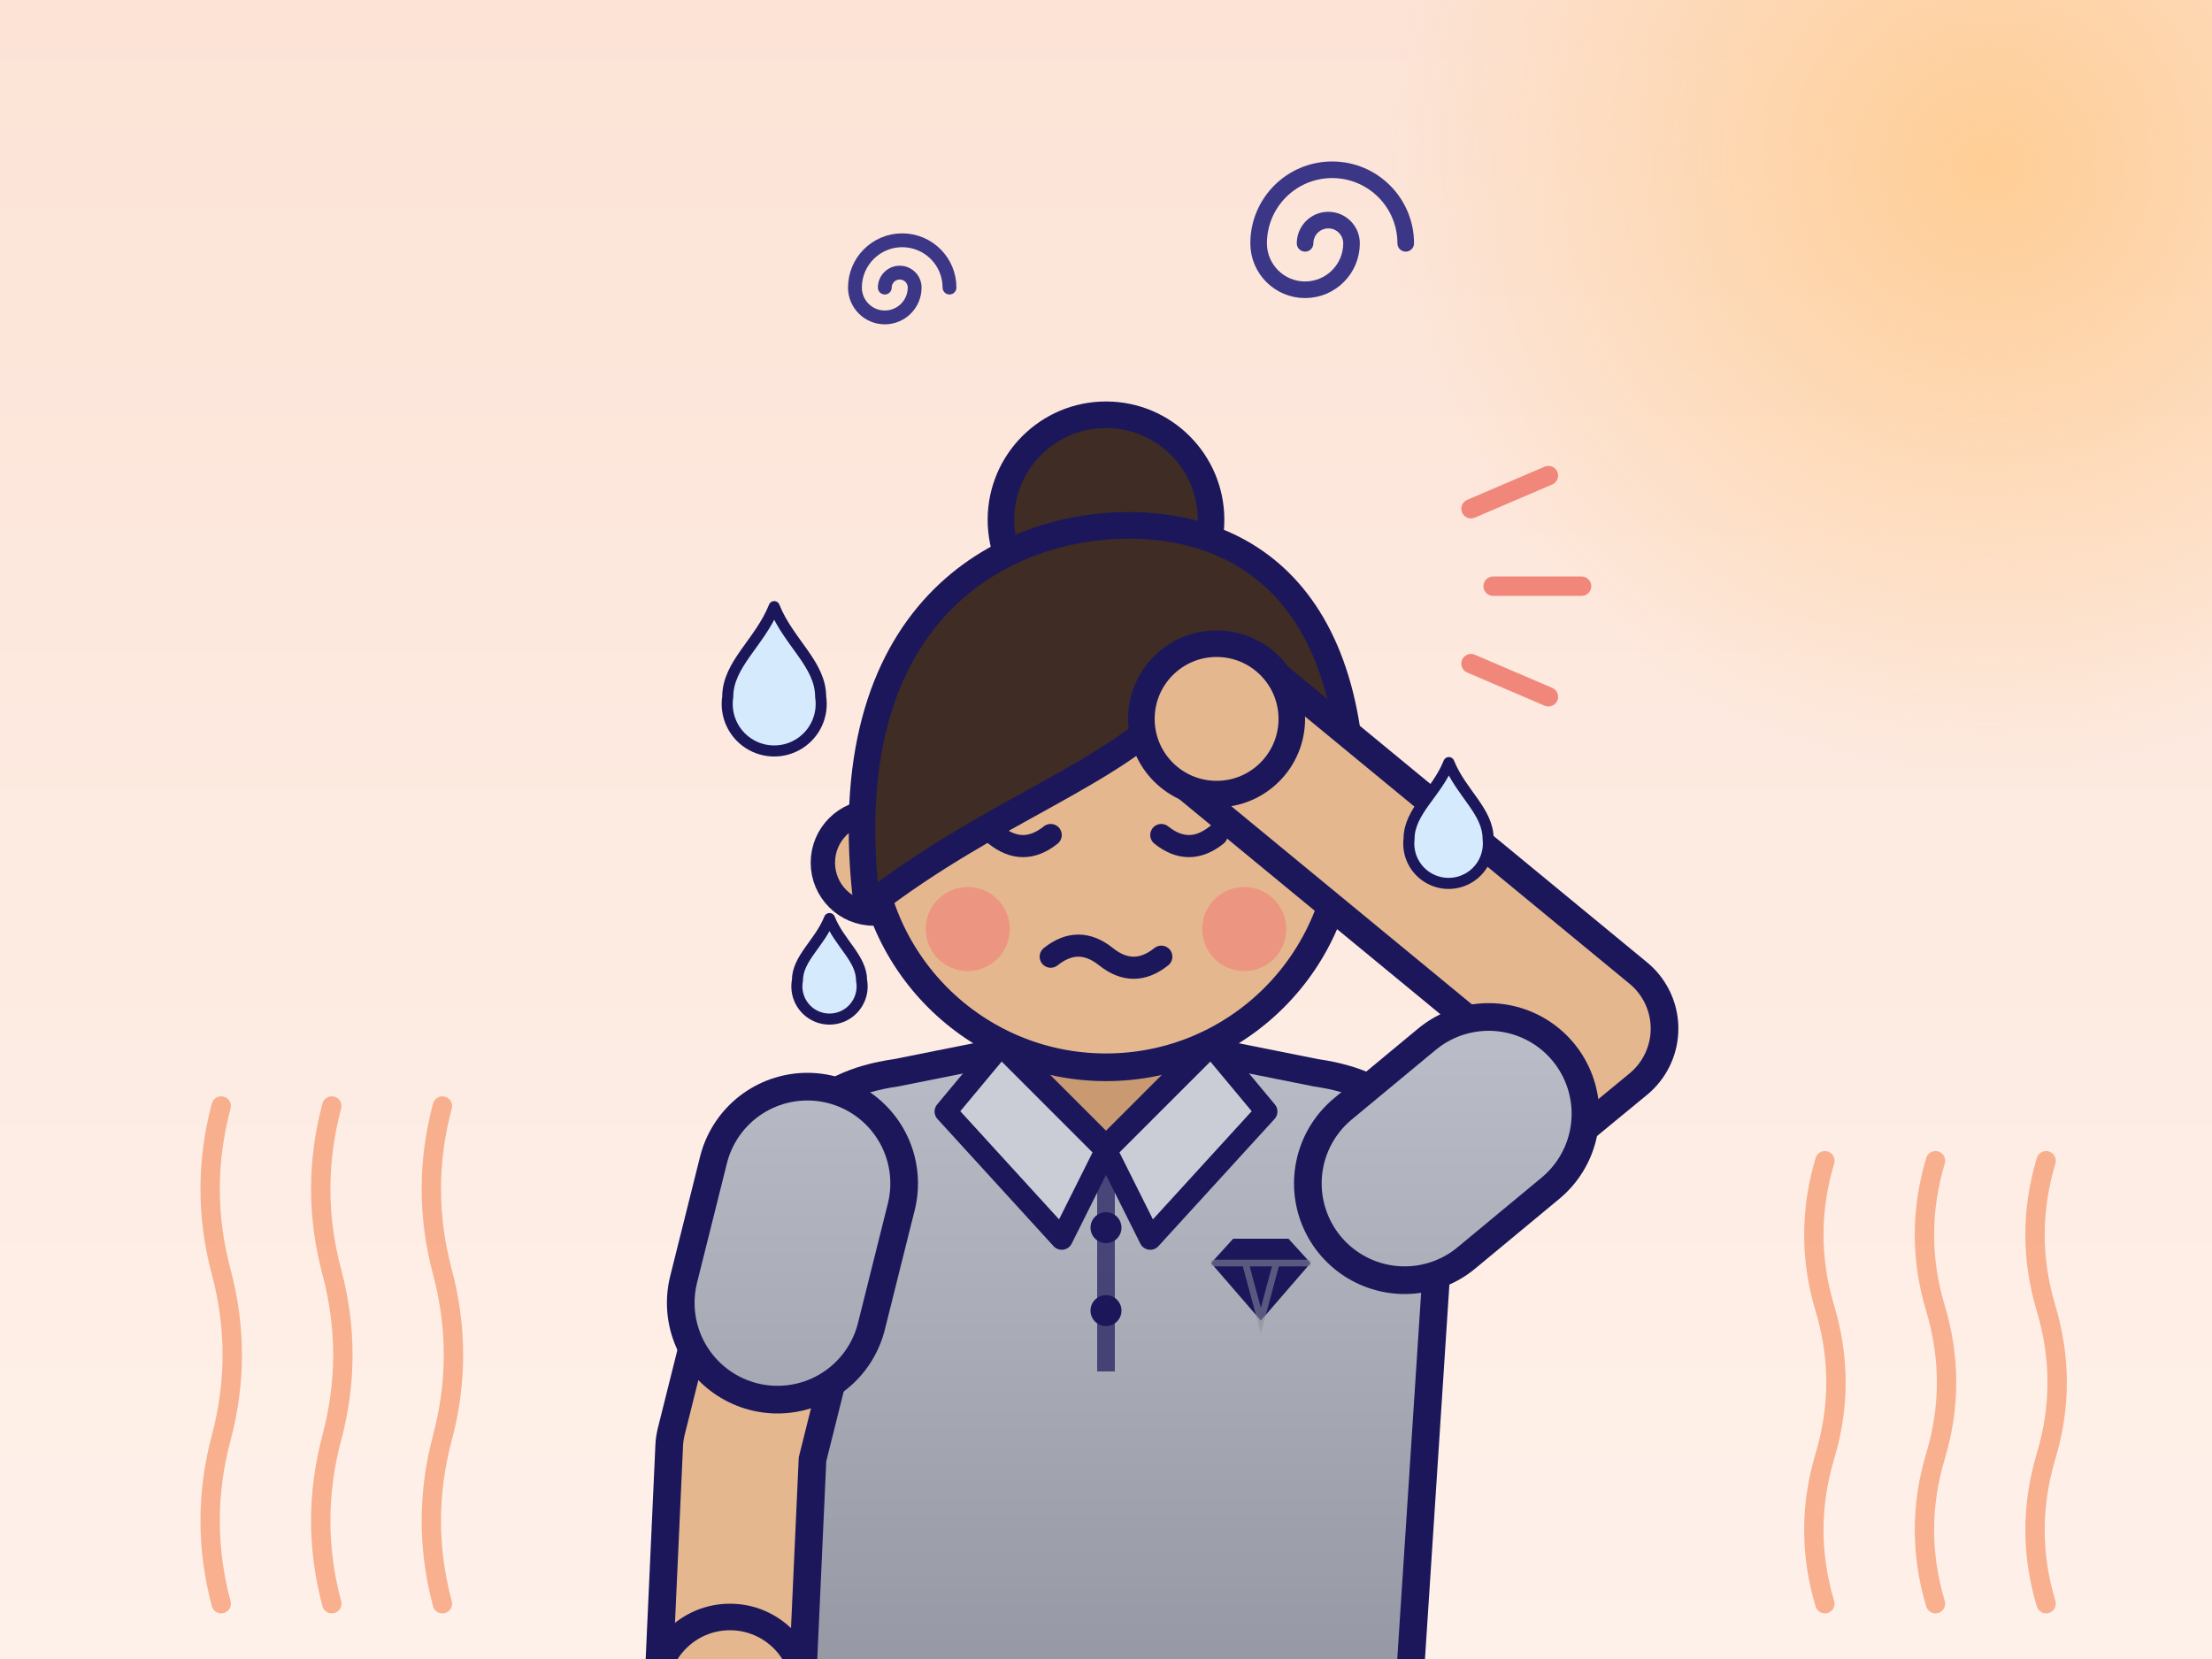
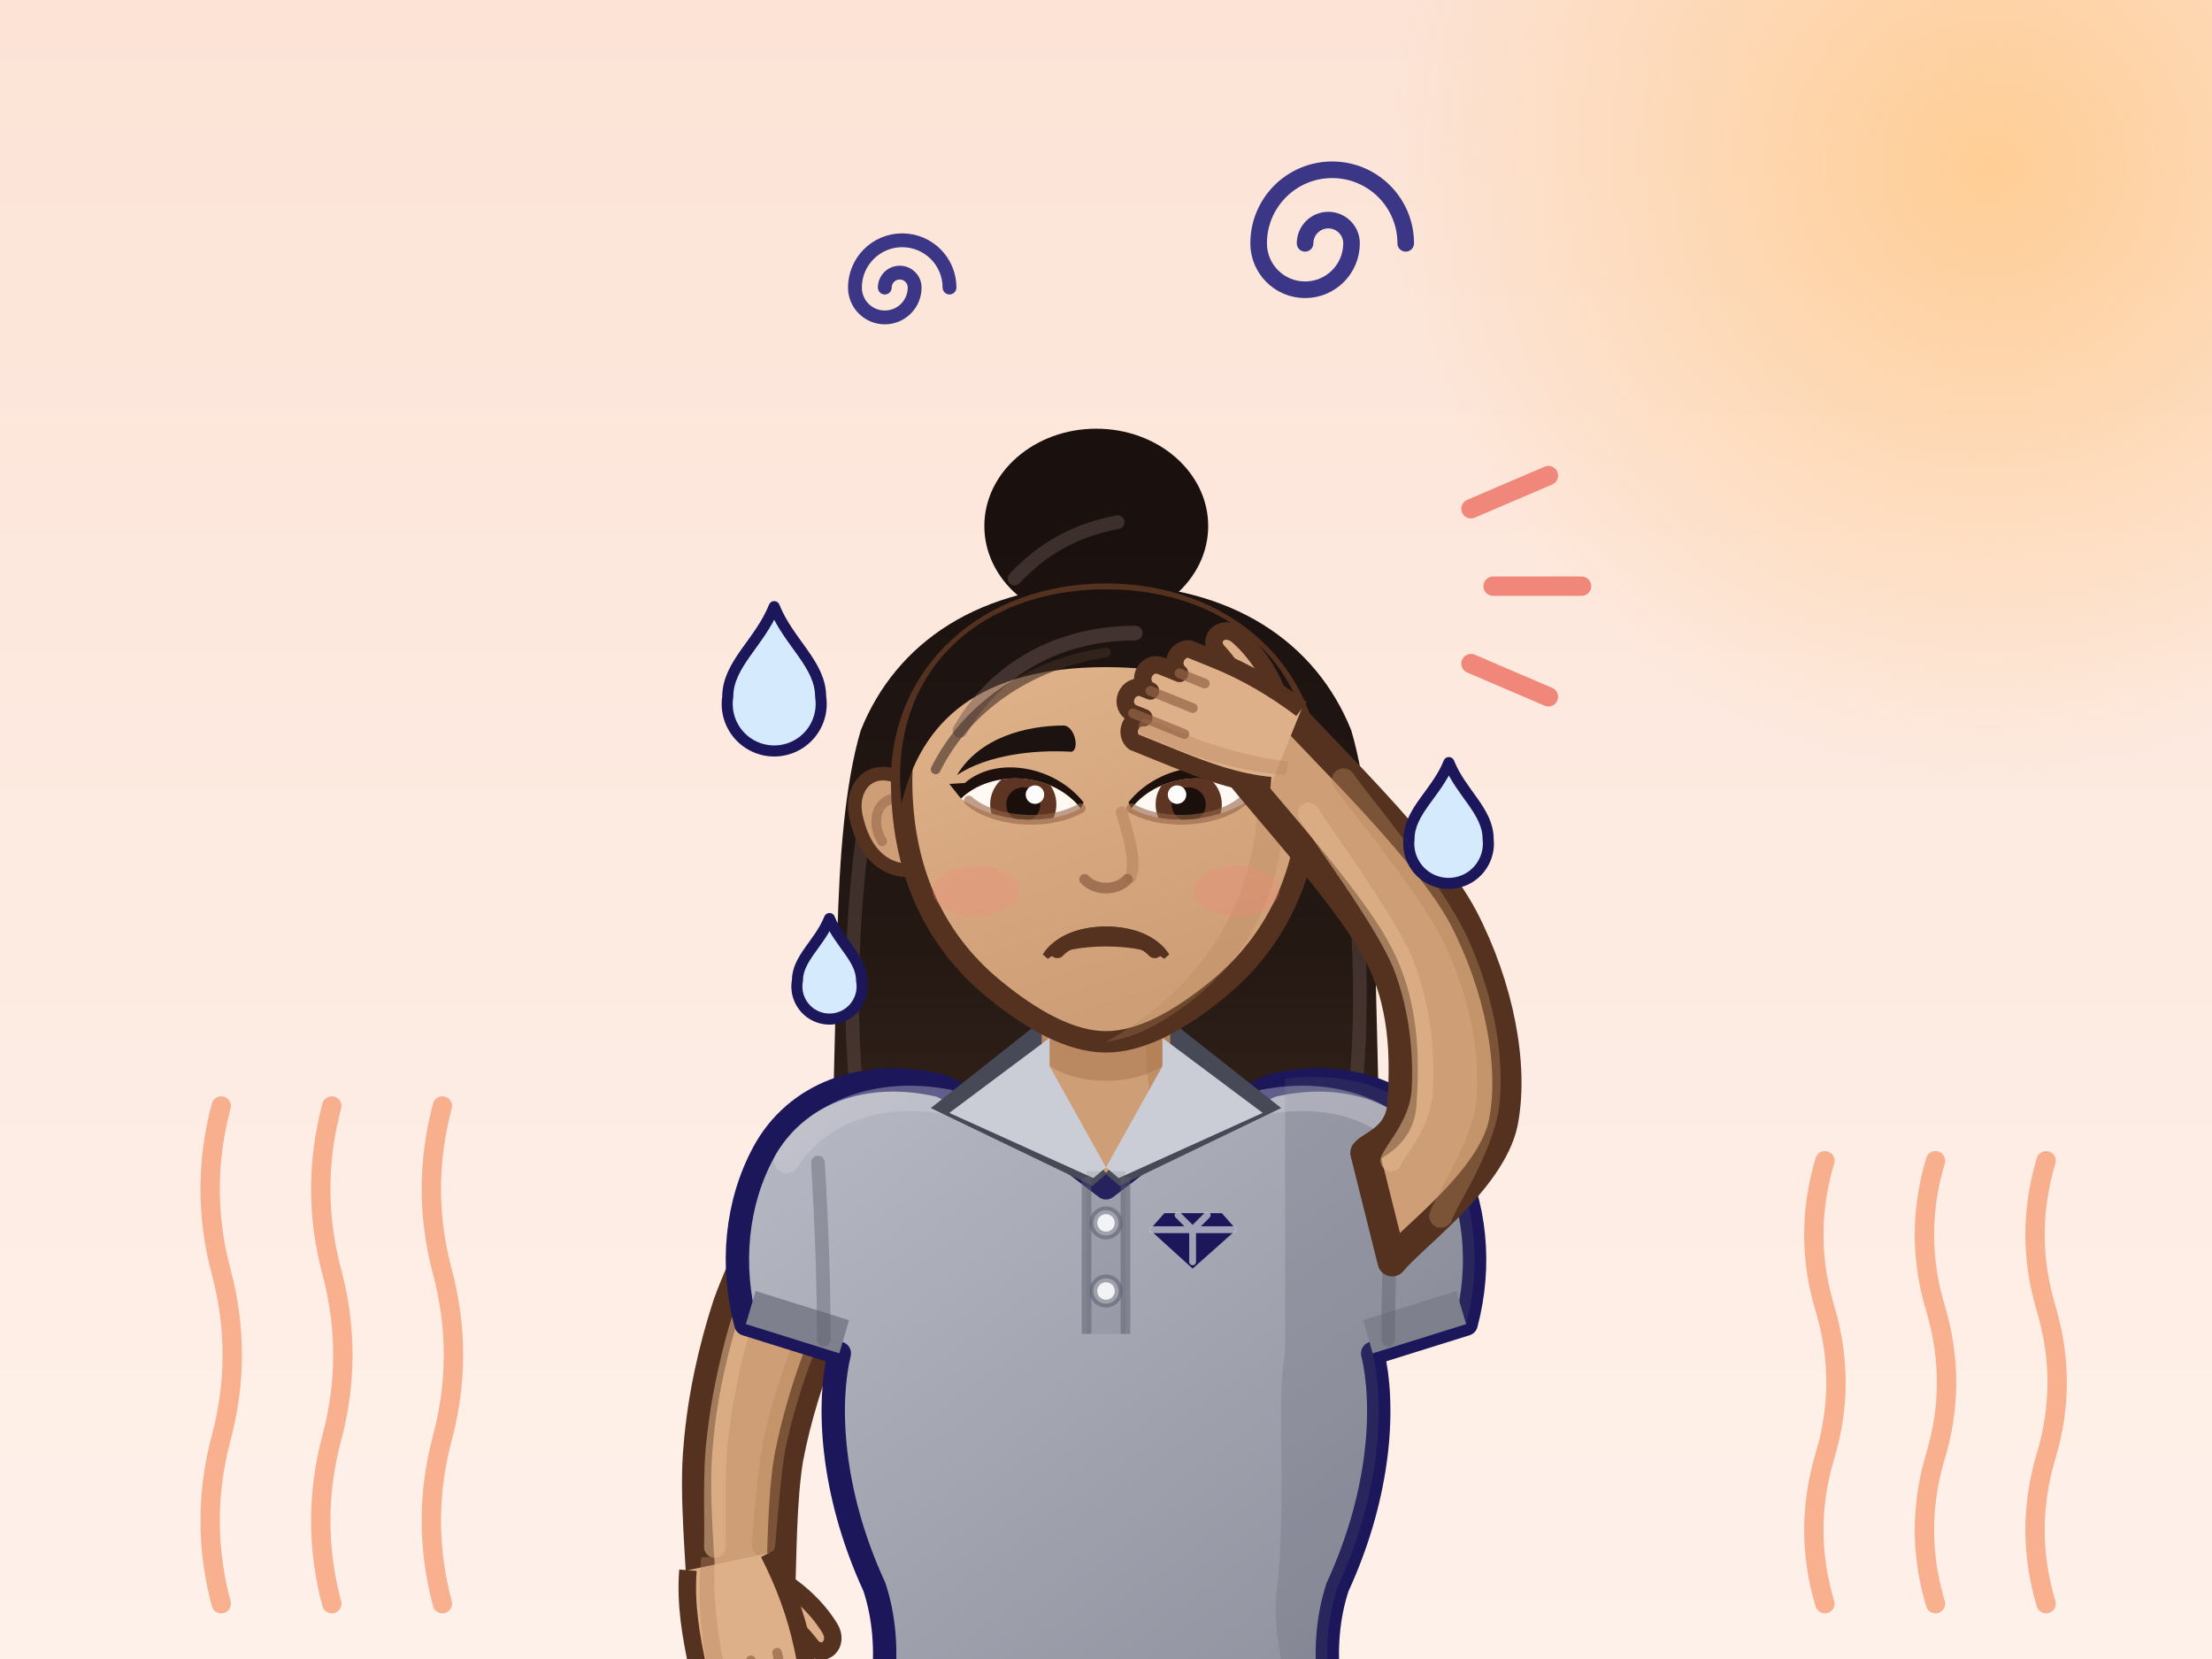
<svg xmlns="http://www.w3.org/2000/svg" width="400" height="300" viewBox="0 0 400 300">
  <defs>
    <linearGradient id="whI_l1" x1="0" y1="0" x2="0" y2="300" gradientUnits="userSpaceOnUse">
      <stop offset="0" stop-color="#FCE3D6" />
      <stop offset="1" stop-color="#FEF1EA" />
    </linearGradient>
+     <linearGradient id="kq" gradientUnits="userSpaceOnUse" x1="-38" y1="-160" x2="20" y2="-82">
+       <stop offset="0" stop-color="#B9BBC6" />
+       <stop offset="1" stop-color="#8D8F9C" />
+     </linearGradient>
+     <linearGradient id="kr" gradientUnits="userSpaceOnUse" x1="-28" y1="-88" x2="24" y2="-8">
+       <stop offset="0" stop-color="#363177" />
+       <stop offset="1" stop-color="#262257" />
+     </linearGradient>
+     <linearGradient id="kj" x1="0" y1="0" x2=".3" y2="1">
+       <stop offset="0" stop-color="#E4B78F" />
+       <stop offset="1" stop-color="#CE9E76" />
+     </linearGradient>
    <radialGradient id="whI_r2" cx="0.5" cy="0.5" r="0.5">
      <stop offset="0" stop-color="#FFCB8E" stop-opacity="0.9" />
      <stop offset="1" stop-color="#FFCB8E" stop-opacity="0" />
    </radialGradient>
-     <linearGradient id="whI_polo" x1="0" y1="-140" x2="0" y2="-70" gradientUnits="userSpaceOnUse">
-       <stop offset="0" stop-color="#B9BBC6" />
-       <stop offset="1" stop-color="#8D8F9C" />
+     <linearGradient id="kh" gradientUnits="userSpaceOnUse" x1="0" y1="-212" x2="0" y2="-128">
+       <stop offset="0" stop-color="#1A110F" />
+       <stop offset=".5" stop-color="#241813" />
+       <stop offset=".8" stop-color="#35231B" />
+       <stop offset="1" stop-color="#5A3A29" />
    </linearGradient>
+     <clipPath id="ke">
+       <path d="M6.1 1C3.1-2.8-3.1-3-6.2 0C-3.1 2.3 2.5 3 6.1 1Z" />
+     </clipPath>
+     <g id="ky">
+       <path d="M6.1 1C3.1-2.8-3.1-3-6.2 0C-3.1 2.3 2.5 3 6.1 1Z" fill="#FFF8F3" />
+       <g clip-path="url(#ke)">
+         <circle cx=".2" cy=".6" r="3.4" fill="#5E3522" />
+         <circle cx=".2" cy=".6" r="1.75" fill="#1A0F0B" />
+       </g>
+       <circle cx="1.4" cy="-.4" r=".95" fill="#FFFCFC" />
+       <path d="M6.1 1C3.1-2.8-3.1-3-6.2 0L-7.4-1.5L-5.8-1.6C-2.6-4.4 3.4-3.4 6.4 .4Z" fill="#1E110D" />
+       <path d="M-5.4 .2C-3.1 2.3 2.5 3 6.1 1" fill="none" stroke="#946447" stroke-width="1" stroke-opacity=".6" stroke-linecap="round" />
+     </g>
+     <g id="w1">
+       <g stroke="#55321F" stroke-width="1.8" stroke-linejoin="round">
+         <path d="M-4.1 -.5C-6.3 1.2-8.1 3.7-9 6.2C-9.7 8.1-7.7 9.2-6.8 7.7C-6.1 6.2-5.4 5.2-4.5 4.5Z" fill="#DDB089" />
+         <path d="M-4.5 -2.6C-5.4 .8-5.9 4.1-5.9 7.5L-5.9 10.4A1.4 1.3 0 0 0-3.2 10.4L-3.2 12.5A1.4 1.3 0 0 0-.4 12.5L-.4 13.3A1.4 1.3 0 0 0 2.4 13.3L2.4 12.1A1.4 1.3 0 0 0 5.1 12.1L5.1 7.5C5.1 4.1 5 .8 4 -2.6" fill="#DDB089" />
+         <path d="M2.4 -3.6C3.6 .2 4.1 4 4.1 7.5L4.1 11.8C3.4 12.6 2.4 12.4 2.4 11.6L2.4 7.5C2.4 4 2 .2 1 -3.4Z" fill="#B5845C" fill-opacity=".38" stroke="none" />
+         <path d="M-3.2 10.4V7.6M-.4 12.5V7.8M2.4 13.3V7.6" fill="none" stroke="#946447" stroke-width="1" stroke-opacity=".7" stroke-linecap="round" />
+       </g>
+     </g>
  </defs>
  <rect width="400" height="300" fill="url(#whI_l1)" />
  <circle cx="360" cy="30" r="110" fill="url(#whI_r2)" />
  <path d="M40 290q-4 -15 0 -30q4 -15 0 -30q-4 -15 0 -30M60 290q-4 -15 0 -30q4 -15 0 -30q-4 -15 0 -30M80 290q-4 -15 0 -30q4 -15 0 -30q-4 -15 0 -30" fill="none" stroke="#F6A078" stroke-width="3.5" stroke-linecap="round" opacity="0.8" />
  <path d="M330 290q-4 -13.3 0 -26.7q4 -13.3 0 -26.7q-4 -13.3 0 -26.7M350 290q-4 -13.3 0 -26.7q4 -13.3 0 -26.7q-4 -13.3 0 -26.7M370 290q-4 -13.3 0 -26.7q4 -13.3 0 -26.7q-4 -13.3 0 -26.7" fill="none" stroke="#F6A078" stroke-width="3.5" stroke-linecap="round" opacity="0.8" />
-   <g transform="translate(200 470) scale(2)">
+   <g transform="translate(200 470) scale(1.76)">
    <g>
-       <g transform="rotate(0 0 -145)">
-         <circle cx="0" cy="-188" r="9.5" fill="#3E2C25" stroke="#1B175A" stroke-width="2.4" />
+       <ellipse cx="-1" cy="-213" rx="11.5" ry="10" fill="url(#kh)" />
+       <path d="M-9.4 -207.6C-6.4 -210.8-3 -212.6 1.2 -213.4" fill="none" stroke="#6A5550" stroke-width="1.4" stroke-opacity=".45" stroke-linecap="round" />
+       <path d="M0 -207C-13 -207-21.6 -201-25.2 -192C-26.8 -186.6-27.4 -179-27.6 -171C-27.8 -163-28 -155-28.2 -146C-18.6 -150.2-9.4 -151.8 0 -151.8C9.4 -151.8 18.6 -150.2 28.2 -146C28 -155 27.8 -163 27.6 -171C27.4 -179 26.8 -186.6 25.2 -192C21.6 -201 13 -207 0 -207Z" fill="url(#kh)" />
+       <path d="M-24.6 -184C-26.4 -172-26.6 -160-25 -150M24.6 -184C26.4 -172 26.6 -160 25 -150" fill="none" stroke="#6A5550" stroke-width="1.4" stroke-opacity=".42" stroke-linecap="round" />
+     </g>
+     <g transform="scale(-1 1)">
+       <path d="M32.9-146.1C33.9-143.9 37.3-137.5 38.9-133C40.4-128.4 41.5-123.4 41.9-118.5C42.4-113.6 41.6-106.1 41.6-103.6L33.4-104.4C33.3-106.6 33.3-113.1 32.6-117.2C31.8-121.4 30.5-125.5 29-129.3C27.4-133 24.1-138.1 23.1-139.9Z" fill="#CE9E76" stroke="#55321F" stroke-width="3" stroke-linejoin="round" />
+       <path d="M33.6-140.7C34.3-138.9 36.6-133.9 37.7-130.4C38.7-126.8 39.5-123.1 39.9-119.4C40.4-115.7 40.1-110 40.2-108.1" fill="none" stroke="#E4B78F" stroke-width="2.2" stroke-opacity=".55" stroke-linecap="round" />
+       <path d="M27-137.1C27.7-135.6 30-131.3 31.2-128.2C32.4-125.1 33.4-121.8 34.1-118.5C34.7-115.2 35-110 35.2-108.3" fill="none" stroke="#B5845C" stroke-width="2.4" stroke-opacity=".4" stroke-linecap="round" />
+       <g transform="translate(38.5 -104) rotate(12)">
+         <use href="#w1" />
+       </g>
+     </g>
+     <path d="M-6.2 -171C-6.8 -158-7.6 -150-8.4 -145H8.4C7.6 -150 6.8 -158 6.2 -171Z" fill="#CE9E76" />
+     <path d="M3.4 -170C4 -158 4.8 -150 5.6 -145H8.4C7.6 -150 6.8 -158 6.2 -171Z" fill="#A8744C" fill-opacity=".35" />
+     <path d="M-6.4 -163.8C-4.2 -157.6 4.2 -157.6 6.4 -163.8L6.8 -158.4C4 -155.2-4 -155.2-6.8 -158.4Z" fill="#A8744C" fill-opacity=".5" />
+     <g>
+       <path d="M0 -145L8.5 -151.5L17 -155.5C25 -157.4 32 -154.6 35.2 -148.6C38 -143.4 38.6 -137 37 -131L27.4 -128C28.6 -123 28.4 -114 23.8 -104C21.8 -98 22.6 -90 26.4 -84C8.8 -80.4-8.8 -80.4-26.4 -84C-22.6 -90-21.8 -98-23.8 -104C-28.4 -114-28.6 -123-27.4 -128L-37 -131C-38.6 -137-38 -143.4-35.2 -148.6C-32 -154.6-25 -157.4-17 -155.5L-8.5 -151.5Z" fill="url(#kq)" stroke="#1B175A" stroke-width="2.4" stroke-linejoin="round" />
+       <path d="M18.4 -156.2C26 -157.2 32.4 -154.4 35.2 -148.6C38 -143.4 38.6 -137 37 -131L27.4 -128C28.6 -123 28.4 -114 23.8 -104C21.8 -98 22.6 -90 26.4 -84C23.8 -83.4 21.4 -83 18.8 -82.7C20.4 -90 16.6 -98 17.6 -104C18.6 -114 17.4 -123 18.4 -128Z" fill="#5C5E6D" fill-opacity=".22" />
+       <path d="M37 -131L27.4 -128L26.4 -131.4L36 -134.4ZM-37 -131L-27.4 -128L-26.4 -131.4L-36 -134.4Z" fill="#7E808E" />
+       <path d="M-16.2 -153.8C-23.4 -155.2-29.6 -152.8-32.8 -147.8M16.2 -153.8C23.4 -155.2 29.6 -152.8 32.8 -147.8" fill="none" stroke="#D2D4DC" stroke-width="2.6" stroke-opacity=".38" stroke-linecap="round" />
+       <path d="M29.6 -147.6C29.2 -141 29 -135.2 29 -129.4M-29.6 -147.6C-29.2 -141-29 -135.2-29 -129.4" fill="none" stroke="#5C5E6D" stroke-width="1.4" stroke-opacity=".4" stroke-linecap="round" />
+       <path d="M-22.8 -90C-8 -86.4 8 -86.4 22.8 -90" fill="none" stroke="#5C5E6D" stroke-width="1.4" stroke-opacity=".3" />
+       <g fill="#474956">
+         <path d="M-6.6 -162.2L-18 -153.2L-1.4 -145.2L0 -146.4L-6.6 -158.6Z" />
+         <path d="M6.6 -162.2L18 -153.2L1.4 -145.2L0 -146.4L6.6 -158.6Z" />
+       </g>
+       <g fill="#CBCDD6">
+         <path d="M-5.8 -160.4L-16.1 -152.7L-1.3 -146L0 -147.1L-5.8 -157.5Z" />
+         <path d="M5.8 -160.4L16.1 -152.7L1.3 -146L0 -147.1L5.8 -157.5Z" />
+       </g>
+       <path d="M-2 -146.7H2V-130H-2Z" fill="#5C5E6D" fill-opacity=".16" />
+       <path d="M-2 -146.1V-130M2 -146.1V-130" fill="none" stroke="#5C5E6D" stroke-width="1" stroke-opacity=".5" />
+       <g fill="#F2F3F6" stroke="#5C5E6D" stroke-width=".8" stroke-opacity=".55">
+         <circle cx="0" cy="-141.4" r="1.3" />
+         <circle cx="0" cy="-134.4" r="1.3" />
+       </g>
+       <path d="M6 -142.4H11.9L13.4 -140.7L8.9 -136.7L4.5 -140.7Z" fill="#1B175A" />
+       <path d="M4.8 -140.7H13.1M7.4 -142.2L8.9 -140.7L10.4 -142.2M8.9 -140.4V-137.4" fill="none" stroke="#B9BBC6" stroke-width=".7" stroke-opacity=".85" stroke-linecap="round" />
+     </g>
+     <g>
+       <g fill="#CE9E76" stroke="#55321F" stroke-width="1.4" stroke-linejoin="round">
+         <path d="M-20.1 -186.5C-23.7 -189.1-26.4 -186.5-25.7 -183.2C-25 -179.9-23.2 -177.6-20.1 -177.6Z" />
+         <path d="M20.1 -186.5C23.7 -189.1 26.4 -186.5 25.7 -183.2C25 -179.9 23.2 -177.6 20.1 -177.6Z" />
+       </g>
+       <path d="M-21.9 -185C-23.7 -184.6-24.1 -182.4-23 -180.6M21.9 -185C23.7 -184.6 24.1 -182.4 23 -180.6" fill="none" stroke="#946447" stroke-width="1" stroke-opacity=".55" stroke-linecap="round" />
+       <path d="M0 -206C12.1 -206 21 -197.9 21 -186.9C21 -178 17.9 -170.7 11.6 -165.5C7.6 -162.2 3.6 -160 0 -160C-3.6 -160-7.6 -162.2-11.6 -165.5C-17.9 -170.7-21 -178-21 -186.9C-21 -197.9-12.1 -206 0 -206Z" fill="url(#kj)" stroke="#55321F" stroke-width="2.2" stroke-linejoin="round" />
+       <path d="M18.3 -184.7C18.3 -175.1 14.3 -167.8 7.1 -163C4.9 -161.5 2.7 -160.4 0 -160C8 -164.4 15.2 -172.4 15.6 -184.7Z" fill="#B5845C" fill-opacity=".28" />
+       <path d="M-2.7 -203.8C7.2 -202.3 15.2 -197.2 18.8 -188.4L17 -187.6C15.2 -194.2 7.2 -199-2.7 -201.9Z" fill="#9E6E4A" fill-opacity=".14" />
+       <g fill="#F0877A" fill-opacity=".3">
+         <ellipse cx="-13.4" cy="-175.5" rx="4.4" ry="2.6" />
+         <ellipse cx="13.4" cy="-175.5" rx="4.4" ry="2.6" />
      </g>
    </g>
    <g>
-       <rect x="-7.5" y="-145" width="15" height="16" rx="4" fill="#C99A71" stroke="#1B175A" stroke-width="2.2" />
-       <path d="M-30 -122C-31 -133 -26 -137 -19 -138L-9 -140L0 -131L9 -140L19 -138C26 -137 31 -133 30 -122L27 -76H-27Z" fill="url(#whI_polo)" stroke="#1B175A" stroke-width="2.5" stroke-linejoin="round" />
-       <path d="M-9.5 -140.5L0 -131L-4 -123L-14.5 -134.5ZM9.5 -140.5L0 -131L4 -123L14.5 -134.5Z" fill="#CBCDD6" stroke="#1B175A" stroke-width="2" stroke-linejoin="round" />
-       <path d="M0 -131V-111" stroke="#1B175A" stroke-width="1.6" opacity=".7" />
-       <circle cx="0" cy="-124" r="1.4" fill="#1B175A" />
-       <circle cx="0" cy="-116.5" r="1.4" fill="#1B175A" />
-       <path d="M-27 -80H27" stroke="#1B175A" stroke-width="2" opacity=".35" />
-       <path d="M9.5 -120.8L11.5 -123L16.5 -123L18.5 -120.8L14 -115.6Z" fill="#1B175A" stroke-linejoin="round" />
-       <path d="M9.5 -120.8H18.5M12.6 -120.8L14 -115.6L15.4 -120.8" fill="none" stroke="#8D8F9C" stroke-width="0.6" opacity=".55" />
-       <path d="M-27 -128L-33 -104L-34 -82" fill="none" stroke="#1B175A" stroke-width="15.5" stroke-linecap="round" stroke-linejoin="round" />
-       <path d="M-27 -128L-33 -104L-34 -82" fill="none" stroke="#E4B78F" stroke-width="10.5" stroke-linecap="round" stroke-linejoin="round" />
-       <path d="M-27 -128L-29.7 -117.2" fill="none" stroke="#1B175A" stroke-width="20" stroke-linecap="round" />
-       <path d="M-27 -128L-29.7 -117.2" fill="none" stroke="url(#whI_polo)" stroke-width="15" stroke-linecap="round" />
-       <circle cx="-34" cy="-82" r="6.8" fill="#E4B78F" stroke="#1B175A" stroke-width="2.4" />
-       <g transform="rotate(0 0 -145)">
-         <circle cx="-21" cy="-157" r="4.6" fill="#E4B78F" stroke="#1B175A" stroke-width="2.2" />
-         <circle cx="21" cy="-157" r="4.6" fill="#E4B78F" stroke="#1B175A" stroke-width="2.2" />
-         <circle cx="0" cy="-160" r="21.5" fill="#E4B78F" stroke="#1B175A" stroke-width="2.5" />
-         <path d="M-10 -159.5Q-7.5 -157.5 -5 -159.5M5 -159.5Q7.5 -157.5 10 -159.5" fill="none" stroke="#1B175A" stroke-width="2" stroke-linecap="round" stroke-linejoin="round" />
-         <path d="M-11 -164.5L-4.5 -166.5M4.5 -166.5L11 -164.5" fill="none" stroke="#1B175A" stroke-width="2" stroke-linecap="round" stroke-linejoin="round" />
-         <path d="M-5 -148.5Q-2.5 -150.5 0 -148.5Q2.5 -146.5 5 -148.5" fill="none" stroke="#1B175A" stroke-width="2" stroke-linecap="round" stroke-linejoin="round" />
-         <circle cx="-12.5" cy="-151" r="3.8" fill="#F0877A" opacity=".7" />
-         <circle cx="12.5" cy="-151" r="3.8" fill="#F0877A" opacity=".7" />
-         <path d="M-21.6 -153C-25 -180 -9 -187.5 2 -187.5C15 -187.5 25 -178 21.6 -153C20 -163 15 -170 7 -172C1 -165 -10 -162 -21.6 -153Z" fill="#3E2C25" stroke="#1B175A" stroke-width="2.4" stroke-linejoin="round" />
+       <g transform="rotate(-12 -3.6 -190)">
+         <path d="M-3.6 -189.8C-7.2 -190.8-12.1 -191.3-15.6 -189.9C-12.5 -193.2-7.6 -193.4-3.8 -192.6C-2.7 -192.3-2.7 -189.8-3.6 -189.8Z" fill="#1C120F" />
      </g>
-       <path d="M27 -128L44 -142L10 -170" fill="none" stroke="#1B175A" stroke-width="15.5" stroke-linecap="round" stroke-linejoin="round" />
-       <path d="M27 -128L44 -142L10 -170" fill="none" stroke="#E4B78F" stroke-width="10.5" stroke-linecap="round" stroke-linejoin="round" />
-       <path d="M27 -128L34.6 -134.3" fill="none" stroke="#1B175A" stroke-width="20" stroke-linecap="round" />
-       <path d="M27 -128L34.6 -134.3" fill="none" stroke="url(#whI_polo)" stroke-width="15" stroke-linecap="round" />
-       <circle cx="10" cy="-170" r="6.8" fill="#E4B78F" stroke="#1B175A" stroke-width="2.4" />
+       <g transform="rotate(12 3.6 -190)">
+         <path d="M3.6 -189.8C7.2 -190.8 12.1 -191.3 15.6 -189.9C12.5 -193.2 7.6 -193.4 3.8 -192.6C2.7 -192.3 2.7 -189.8 3.6 -189.8Z" fill="#1C120F" />
+       </g>
+       <use href="#ky" transform="translate(-8.7 -185)" />
+       <use href="#ky" transform="translate(8.7 -185) scale(-1 1)" />
+       <path d="M1.6 -183.6C2.5 -180.6 3.1 -178.4 2.5 -176.9" fill="none" stroke="#B5845C" stroke-width="1.2" stroke-opacity=".6" stroke-linecap="round" />
+       <path d="M-2.2 -176.7C-1.1 -175.5 1.1 -175.5 2.2 -176.7" fill="none" stroke="#946447" stroke-width="1.1" stroke-opacity=".8" stroke-linecap="round" />
+     </g>
+     <g stroke="#55321F" stroke-width=".7">
+       <path d="M-6.2 -168.8C-4 -172.4 4 -172.4 6.2 -168.8C4 -170.6-4 -170.6-6.2 -168.8Z" fill="#A6455C" />
+       <path d="M-5 -169.4C-3 -171.6 3 -171.6 5 -169.4" fill="none" stroke="#55321F" stroke-width="1.6" stroke-linecap="round" />
+     </g>
+     <g>
+       <path d="M-21 -184.5C-22.5 -198-13 -206.5 0 -206.5C13 -206.5 22.5 -198 21 -184.5C19 -193 13 -198.5 0 -198.5C-13 -198.5-19 -193-21 -184.5Z" fill="url(#kh)" />
+       <path d="M-15 -192C-11 -199-4 -202 3 -202" fill="none" stroke="#6A5550" stroke-width="1.5" stroke-opacity=".5" stroke-linecap="round" />
+       <path d="M-17.5 -188C-14 -195-7 -199 0 -200" fill="none" stroke="#3E2C25" stroke-width="1" stroke-opacity=".6" stroke-linecap="round" />
+     </g>
+     <path d="M26.6-148.6C27.2-149.4 30.1-150.1 30.4-153.5C30.6-156.9 31-163.1 28.1-168.8C25.3-174.5 15.9-184.6 13.5-187.8L18.5-194.2C21.6-190.6 33-179.8 36.7-172.8C40.4-165.7 42-157.5 40.8-151.6C39.5-145.7 31.3-139.8 29.4-137.4Z" fill="#CE9E76" stroke="#55321F" stroke-width="3" stroke-linejoin="round" />
+     <path d="M29.3-147.8C29.8-149 32.3-151.6 32.5-155C32.7-158.4 32.4-163.3 30.5-168.1C28.5-172.8 22.4-180.9 20.8-183.5" fill="none" stroke="#E4B78F" stroke-width="2.2" stroke-opacity=".55" stroke-linecap="round" />
+     <path d="M34.4-142.1C35.2-144.2 39.1-149.8 39.3-154.5C39.6-159.2 38.5-164.9 36-170.3C33.5-175.7 26.3-184.2 24.4-186.9" fill="none" stroke="#B5845C" stroke-width="2.4" stroke-opacity=".4" stroke-linecap="round" />
+     <g transform="translate(16 -191) rotate(112)">
+       <use href="#w1" />
    </g>
  </g>
  <path d="M140 109.7C142.6 116.2 148.4 120.1 148.4 126A8.5 8.5 0 1 1 131.6 126C131.6 120.1 137.4 116.2 140 109.7Z" fill="#D6EAFD" stroke="#1B175A" stroke-width="2" stroke-linejoin="round" />
  <path d="M262 137.9C264.2 143.4 269.1 146.7 269.1 151.7A7.2 7.2 0 1 1 254.8 151.7C254.8 146.7 259.8 143.4 262 137.9Z" fill="#D6EAFD" stroke="#1B175A" stroke-width="2" stroke-linejoin="round" />
  <path d="M150 166.1C151.8 170.6 155.8 173.3 155.8 177.3A5.9 5.9 0 1 1 144.2 177.3C144.2 173.3 148.2 170.6 150 166.1Z" fill="#D6EAFD" stroke="#1B175A" stroke-width="2" stroke-linejoin="round" />
  <path d="M236 44a4.2 4.2 0 1 1 8.4 0a8.4 8.4 0 1 1 -16.8 0a13.3 13.3 0 1 1 26.6 0" fill="none" stroke="#3B3685" stroke-width="3" stroke-linecap="round" />
  <path d="M160 52a2.7 2.7 0 1 1 5.4 0a5.4 5.4 0 1 1 -10.8 0a8.5 8.5 0 1 1 17.1 0" fill="none" stroke="#3B3685" stroke-width="2.5" stroke-linecap="round" />
  <path d="M266 92l14 -6M270 106l16 0M266 120l14 6" stroke="#F0877A" stroke-width="3.5" stroke-linecap="round" />
</svg>
